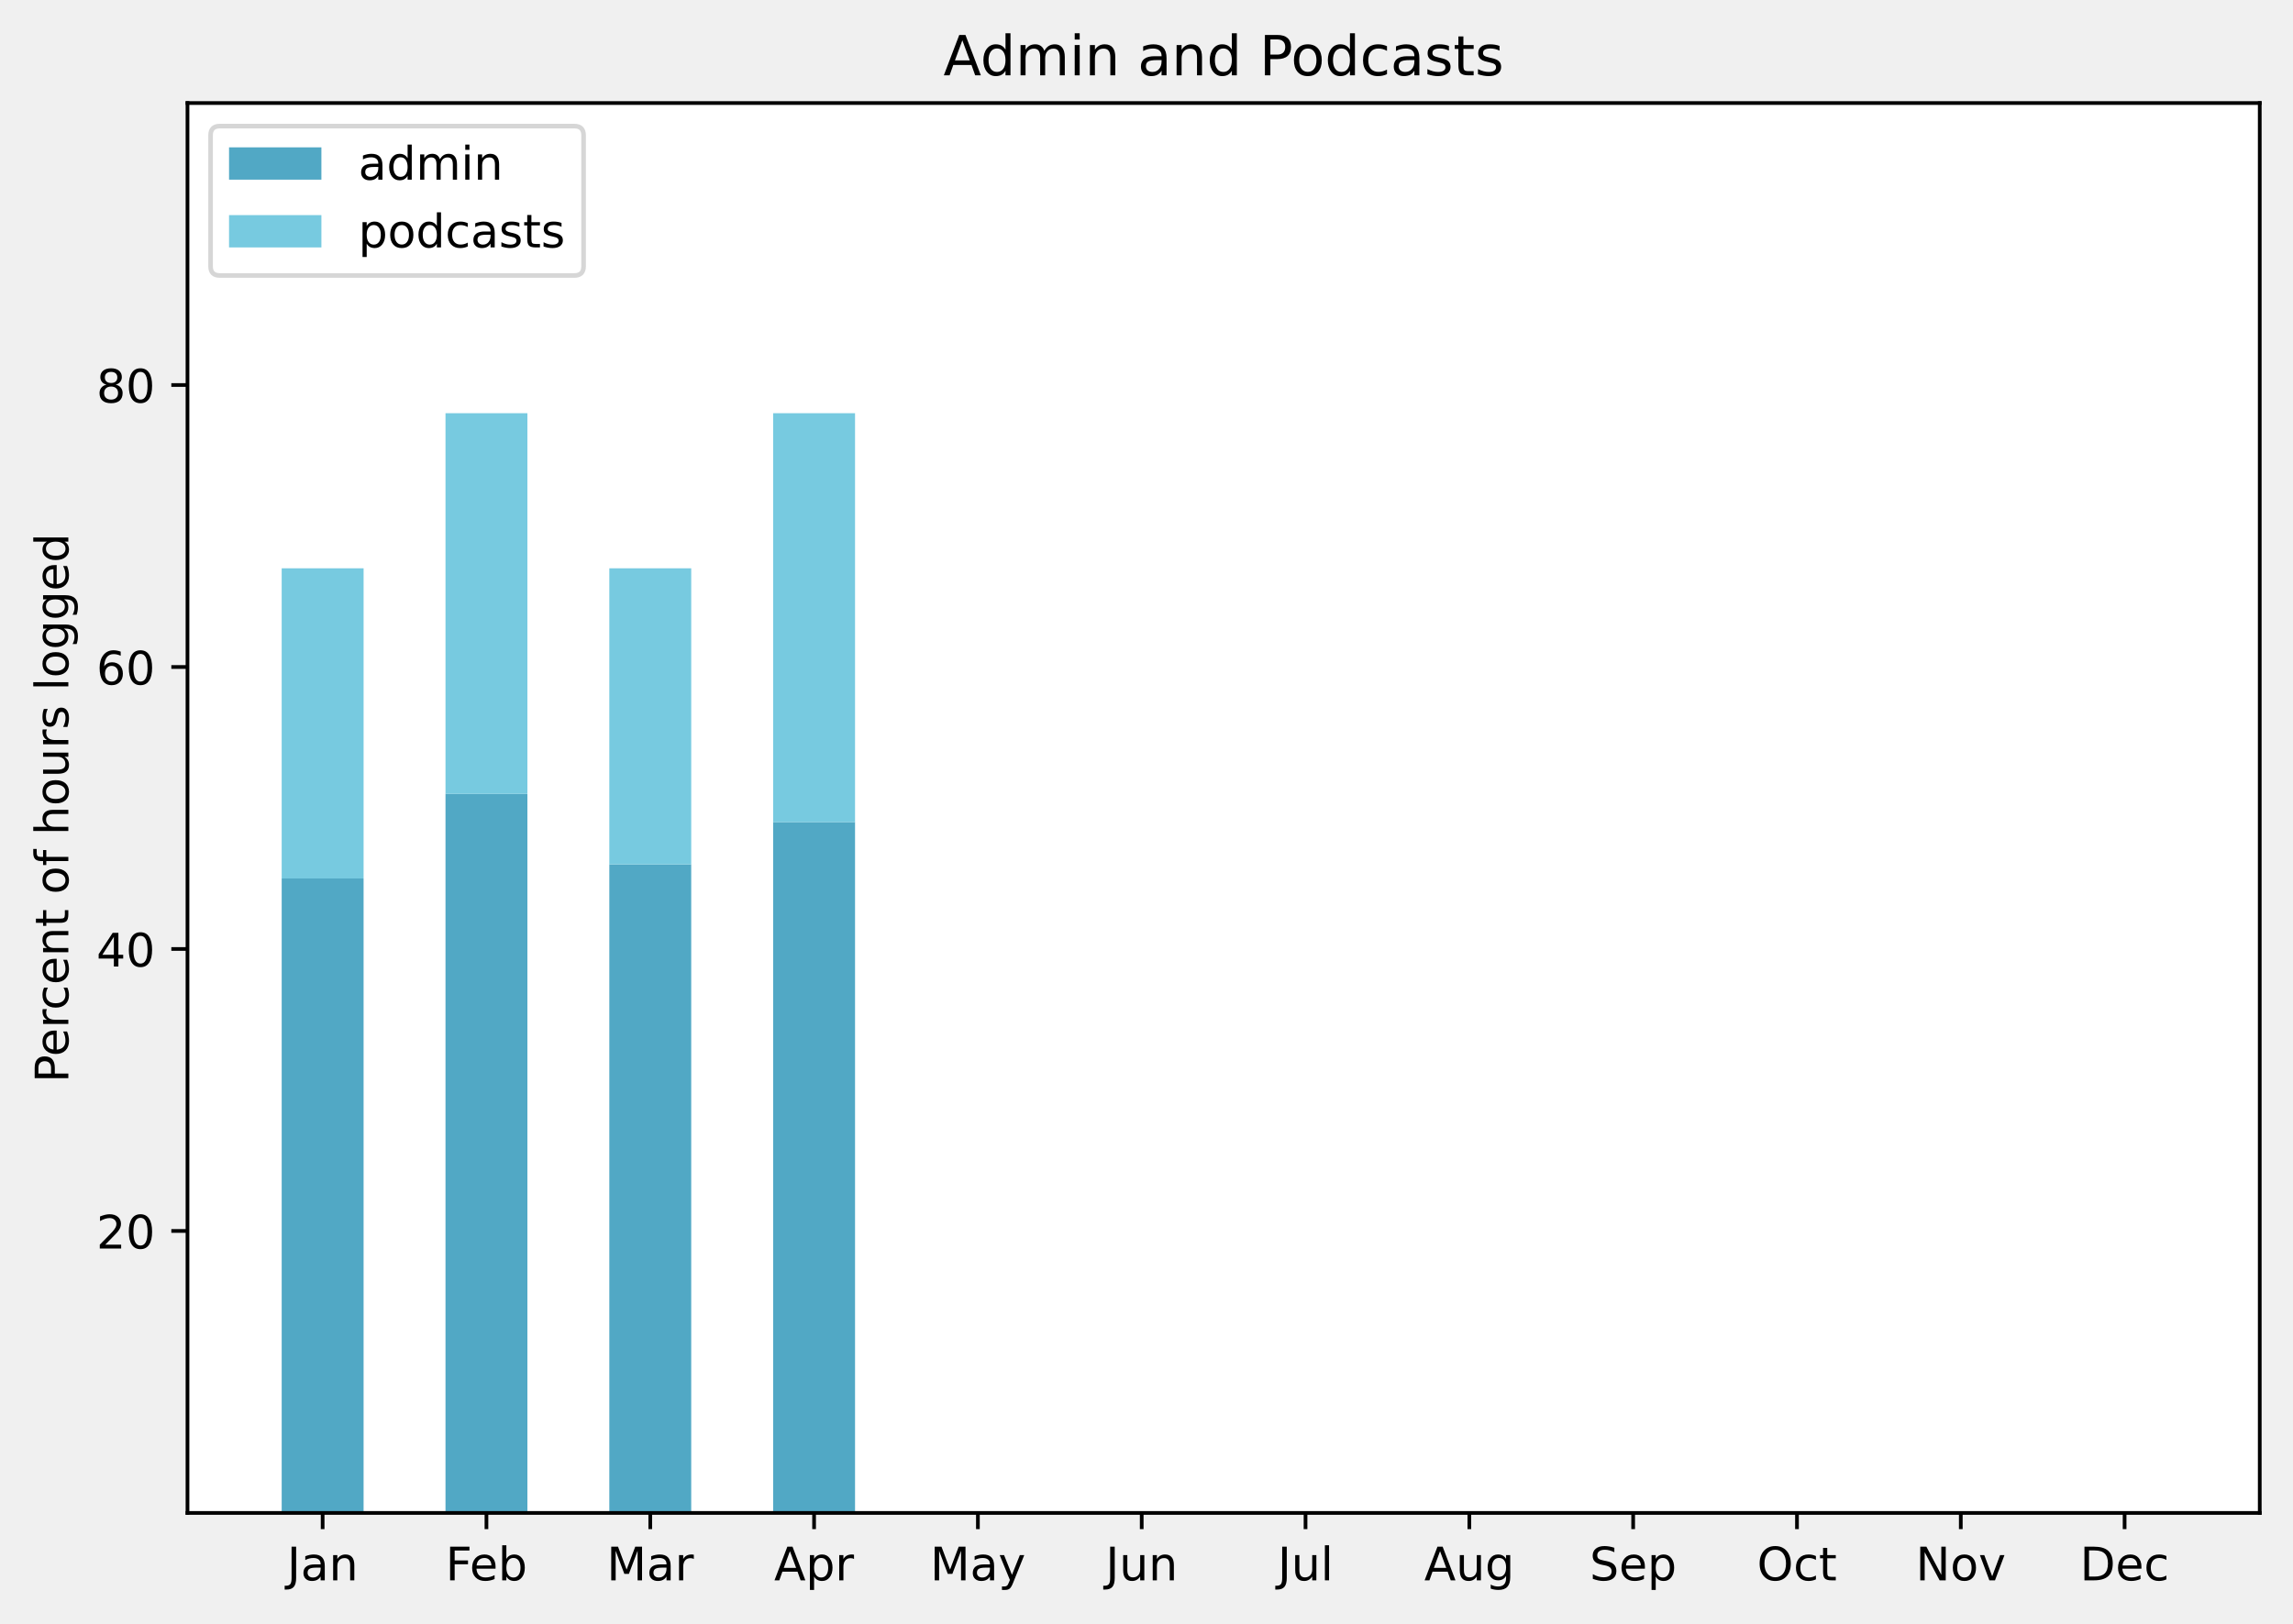
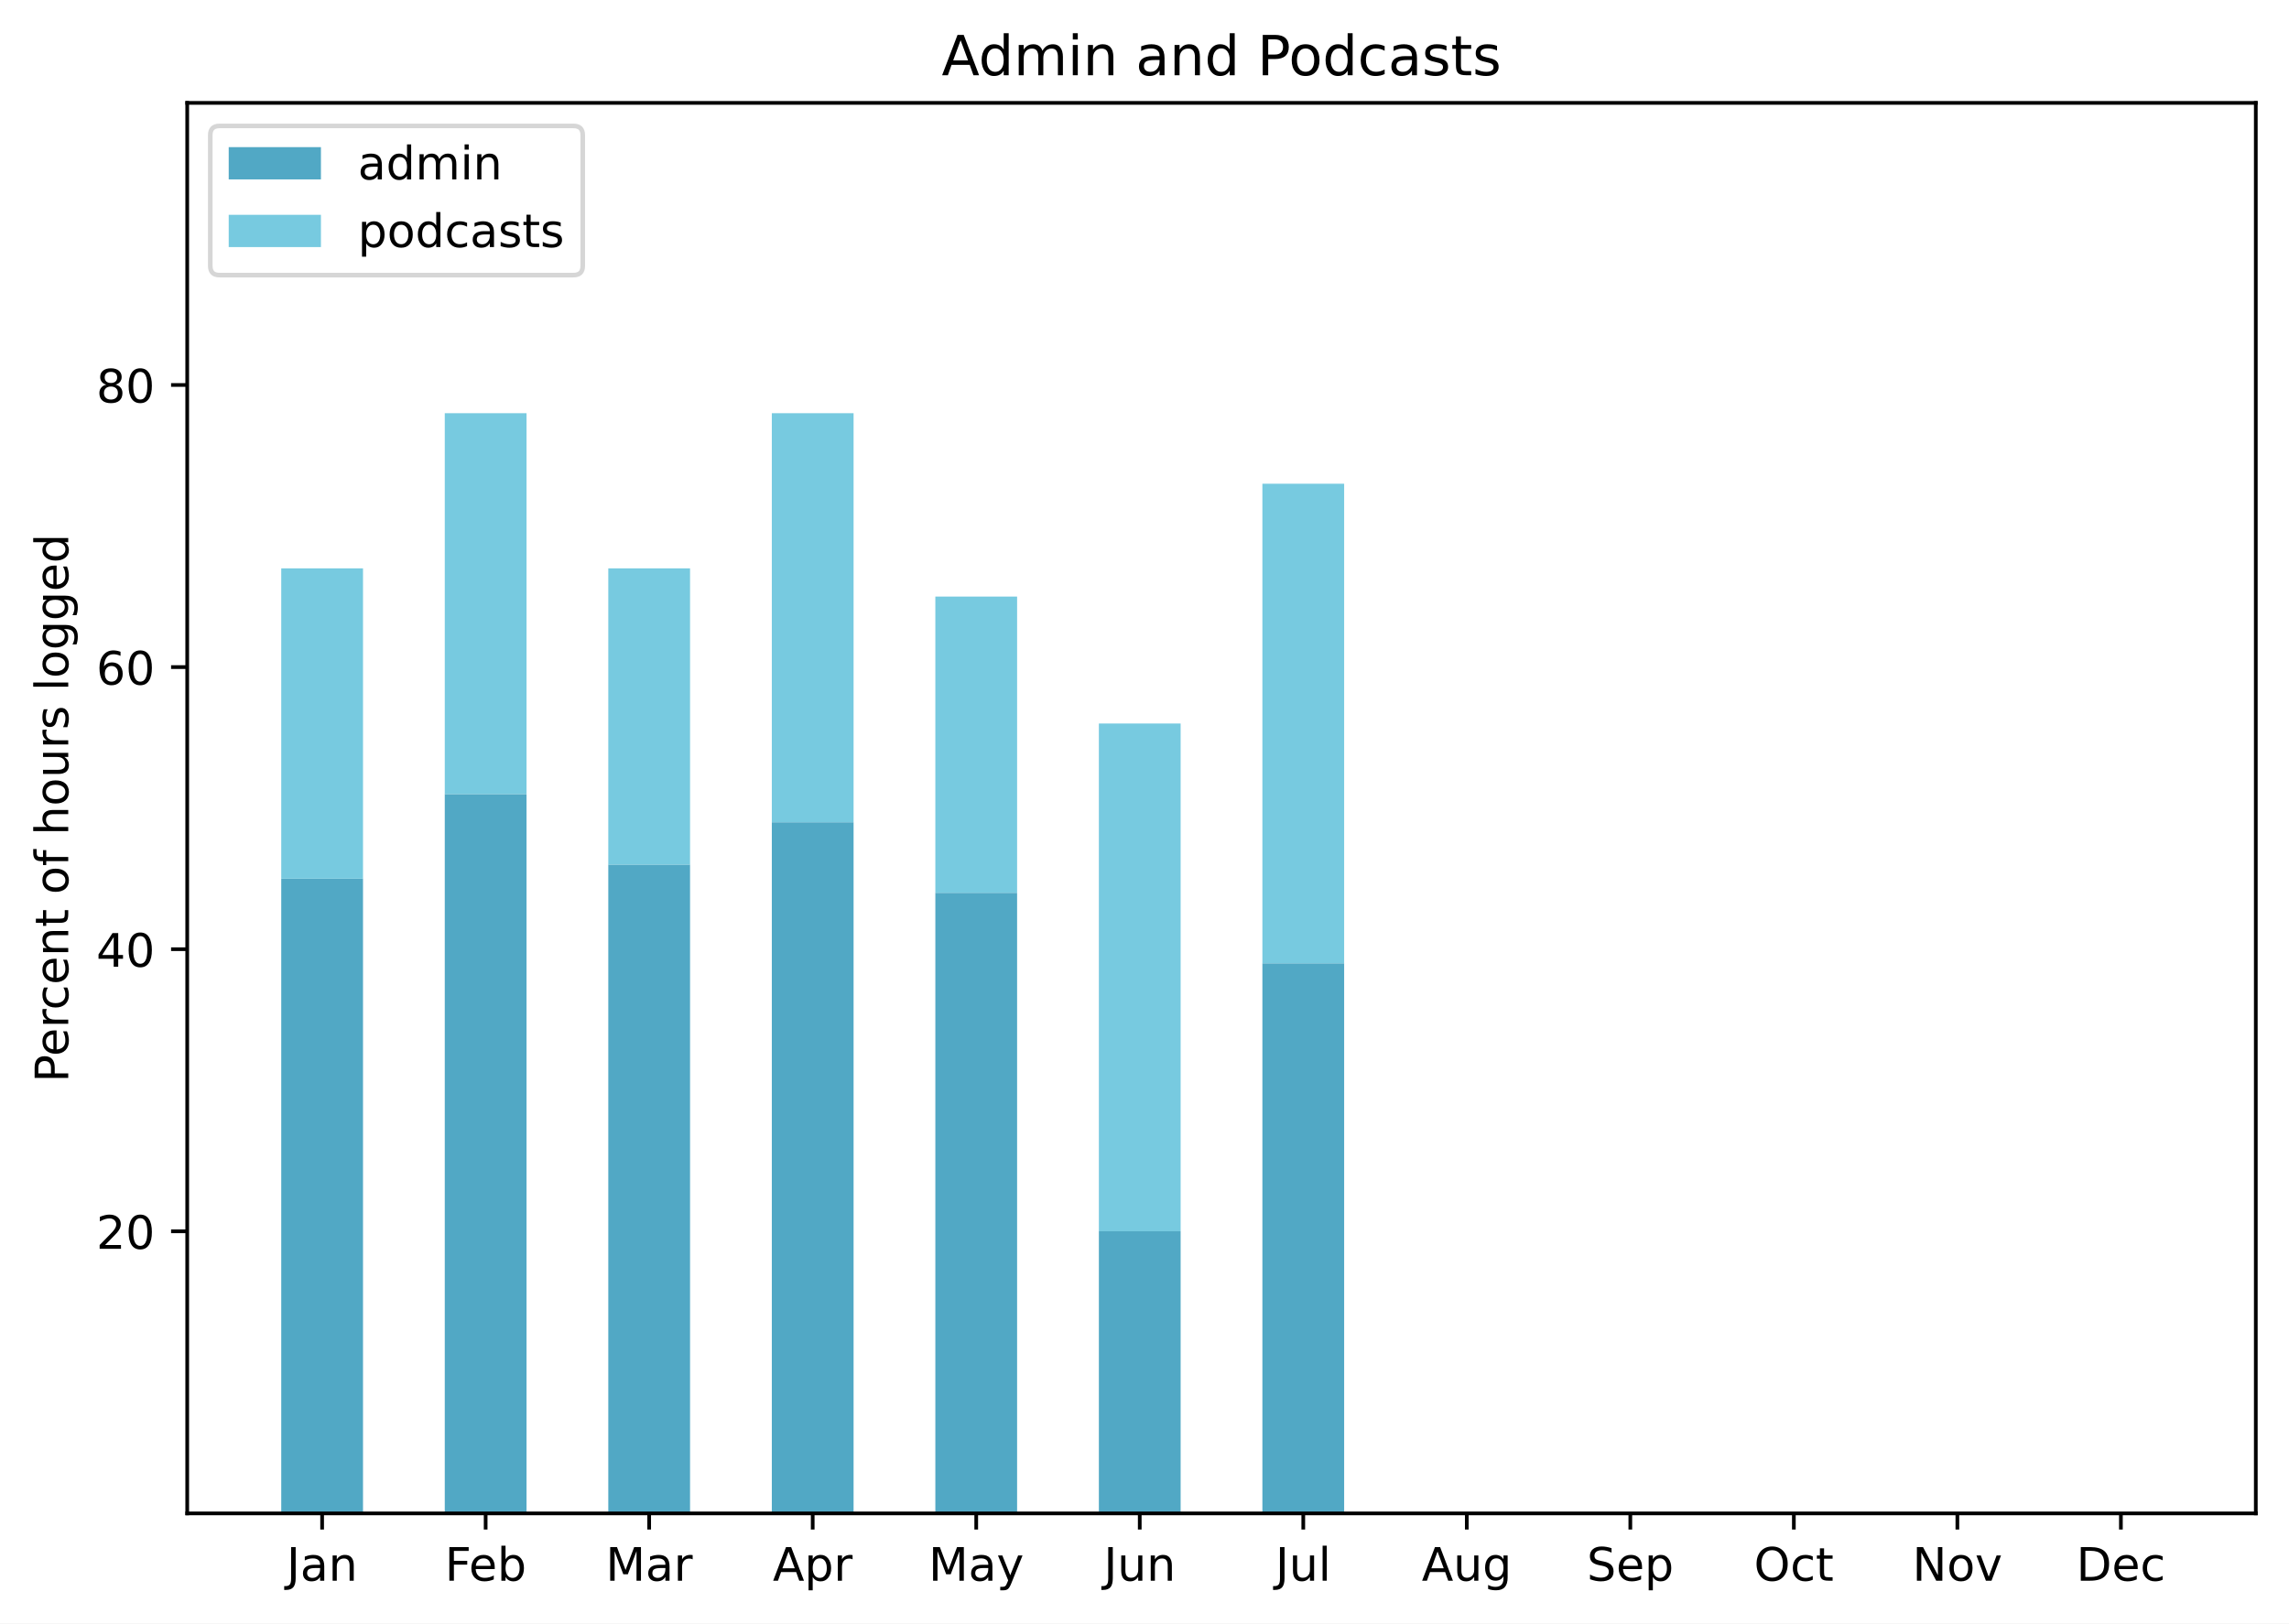
- <svg xmlns="http://www.w3.org/2000/svg" xmlns:xlink="http://www.w3.org/1999/xlink" width="496.578pt" height="351.596pt" viewBox="0 0 496.578 351.596" version="1.1">
+ <svg xmlns="http://www.w3.org/2000/svg" xmlns:xlink="http://www.w3.org/1999/xlink" width="496.433pt" height="352.156pt" viewBox="0 0 496.433 352.156" version="1.1">
  <defs>
    <style type="text/css">*{stroke-linejoin: round; stroke-linecap: butt}</style>
  </defs>
  <g id="figure_1">
    <g id="patch_1">
-       <path d="M 0 351.596  L 496.578 351.596  L 496.578 0  L 0 0  L 0 351.596  z " style="fill: none" />
+       <path d="M 0 352.156  L 496.433 352.156  L 496.433 0  L 0 0  z " style="fill: #ffffff" />
    </g>
    <g id="axes_1">
      <g id="patch_2">
-         <path d="M 40.603 327.718  L 489.378 327.718  L 489.378 22.318  L 40.603 22.318  z " style="fill: #ffffff" />
+         <path d="M 40.603 328.278  L 489.233 328.278  L 489.233 22.318  L 40.603 22.318  z " style="fill: #ffffff" />
      </g>
      <g id="patch_3">
-         <path d="M 61.002 327.718  L 78.74 327.718  L 78.74 190.288  L 61.002 190.288  z " clip-path="url(#pe3ac76648a)" style="fill: #51a8c5" />
+         <path d="M 60.995 328.278  L 78.728 328.278  L 78.728 190.596  L 60.995 190.596  z " clip-path="url(#p69a0b4bf63)" style="fill: #51a8c5" />
      </g>
      <g id="patch_4">
-         <path d="M 96.478 327.718  L 114.216 327.718  L 114.216 171.964  L 96.478 171.964  z " clip-path="url(#pe3ac76648a)" style="fill: #51a8c5" />
+         <path d="M 96.46 328.278  L 114.193 328.278  L 114.193 172.239  L 96.46 172.239  z " clip-path="url(#p69a0b4bf63)" style="fill: #51a8c5" />
      </g>
      <g id="patch_5">
-         <path d="M 131.955 327.718  L 149.693 327.718  L 149.693 187.234  L 131.955 187.234  z " clip-path="url(#pe3ac76648a)" style="fill: #51a8c5" />
+         <path d="M 131.925 328.278  L 149.657 328.278  L 149.657 187.537  L 131.925 187.537  z " clip-path="url(#p69a0b4bf63)" style="fill: #51a8c5" />
      </g>
      <g id="patch_6">
-         <path d="M 167.431 327.718  L 185.169 327.718  L 185.169 178.072  L 167.431 178.072  z " clip-path="url(#pe3ac76648a)" style="fill: #51a8c5" />
+         <path d="M 167.39 328.278  L 185.122 328.278  L 185.122 178.358  L 167.39 178.358  z " clip-path="url(#p69a0b4bf63)" style="fill: #51a8c5" />
      </g>
      <g id="patch_7">
-         <path d="M 202.907 327.718  L 220.645 327.718  L 220.645 327.718  L 202.907 327.718  z " clip-path="url(#pe3ac76648a)" style="fill: #51a8c5" />
+         <path d="M 202.855 328.278  L 220.587 328.278  L 220.587 193.656  L 202.855 193.656  z " clip-path="url(#p69a0b4bf63)" style="fill: #51a8c5" />
      </g>
      <g id="patch_8">
-         <path d="M 238.383 327.718  L 256.122 327.718  L 256.122 327.718  L 238.383 327.718  z " clip-path="url(#pe3ac76648a)" style="fill: #51a8c5" />
+         <path d="M 238.32 328.278  L 256.052 328.278  L 256.052 267.086  L 238.32 267.086  z " clip-path="url(#p69a0b4bf63)" style="fill: #51a8c5" />
      </g>
      <g id="patch_9">
-         <path d="M 273.86 327.718  L 291.598 327.718  L 291.598 327.718  L 273.86 327.718  z " clip-path="url(#pe3ac76648a)" style="fill: #51a8c5" />
+         <path d="M 273.784 328.278  L 291.517 328.278  L 291.517 208.954  L 273.784 208.954  z " clip-path="url(#p69a0b4bf63)" style="fill: #51a8c5" />
      </g>
      <g id="patch_10">
-         <path d="M 309.336 327.718  L 327.074 327.718  L 327.074 327.718  L 309.336 327.718  z " clip-path="url(#pe3ac76648a)" style="fill: #51a8c5" />
+         <path d="M 309.249 328.278  L 326.982 328.278  L 326.982 328.278  L 309.249 328.278  z " clip-path="url(#p69a0b4bf63)" style="fill: #51a8c5" />
      </g>
      <g id="patch_11">
-         <path d="M 344.812 327.718  L 362.55 327.718  L 362.55 327.718  L 344.812 327.718  z " clip-path="url(#pe3ac76648a)" style="fill: #51a8c5" />
+         <path d="M 344.714 328.278  L 362.446 328.278  L 362.446 328.278  L 344.714 328.278  z " clip-path="url(#p69a0b4bf63)" style="fill: #51a8c5" />
      </g>
      <g id="patch_12">
-         <path d="M 380.289 327.718  L 398.027 327.718  L 398.027 327.718  L 380.289 327.718  z " clip-path="url(#pe3ac76648a)" style="fill: #51a8c5" />
+         <path d="M 380.179 328.278  L 397.911 328.278  L 397.911 328.278  L 380.179 328.278  z " clip-path="url(#p69a0b4bf63)" style="fill: #51a8c5" />
      </g>
      <g id="patch_13">
-         <path d="M 415.765 327.718  L 433.503 327.718  L 433.503 327.718  L 415.765 327.718  z " clip-path="url(#pe3ac76648a)" style="fill: #51a8c5" />
+         <path d="M 415.644 328.278  L 433.376 328.278  L 433.376 328.278  L 415.644 328.278  z " clip-path="url(#p69a0b4bf63)" style="fill: #51a8c5" />
      </g>
      <g id="patch_14">
-         <path d="M 451.241 327.718  L 468.979 327.718  L 468.979 327.718  L 451.241 327.718  z " clip-path="url(#pe3ac76648a)" style="fill: #51a8c5" />
+         <path d="M 451.108 328.278  L 468.841 328.278  L 468.841 328.278  L 451.108 328.278  z " clip-path="url(#p69a0b4bf63)" style="fill: #51a8c5" />
      </g>
      <g id="patch_15">
-         <path d="M 61.002 190.288  L 78.74 190.288  L 78.74 123.1  L 61.002 123.1  z " clip-path="url(#pe3ac76648a)" style="fill: #77cae0" />
+         <path d="M 60.995 190.596  L 78.728 190.596  L 78.728 123.285  L 60.995 123.285  z " clip-path="url(#p69a0b4bf63)" style="fill: #77cae0" />
      </g>
      <g id="patch_16">
-         <path d="M 96.478 171.964  L 114.216 171.964  L 114.216 89.506  L 96.478 89.506  z " clip-path="url(#pe3ac76648a)" style="fill: #77cae0" />
+         <path d="M 96.46 172.239  L 114.193 172.239  L 114.193 89.629  L 96.46 89.629  z " clip-path="url(#p69a0b4bf63)" style="fill: #77cae0" />
      </g>
      <g id="patch_17">
-         <path d="M 131.955 187.234  L 149.693 187.234  L 149.693 123.1  L 131.955 123.1  z " clip-path="url(#pe3ac76648a)" style="fill: #77cae0" />
+         <path d="M 131.925 187.537  L 149.657 187.537  L 149.657 123.285  L 131.925 123.285  z " clip-path="url(#p69a0b4bf63)" style="fill: #77cae0" />
      </g>
      <g id="patch_18">
-         <path d="M 167.431 178.072  L 185.169 178.072  L 185.169 89.506  L 167.431 89.506  z " clip-path="url(#pe3ac76648a)" style="fill: #77cae0" />
+         <path d="M 167.39 178.358  L 185.122 178.358  L 185.122 89.629  L 167.39 89.629  z " clip-path="url(#p69a0b4bf63)" style="fill: #77cae0" />
      </g>
      <g id="patch_19">
-         <path d="M 202.907 327.718  L 220.645 327.718  L 220.645 327.718  L 202.907 327.718  z " clip-path="url(#pe3ac76648a)" style="fill: #77cae0" />
+         <path d="M 202.855 193.656  L 220.587 193.656  L 220.587 129.404  L 202.855 129.404  z " clip-path="url(#p69a0b4bf63)" style="fill: #77cae0" />
      </g>
      <g id="patch_20">
-         <path d="M 238.383 327.718  L 256.122 327.718  L 256.122 327.718  L 238.383 327.718  z " clip-path="url(#pe3ac76648a)" style="fill: #77cae0" />
+         <path d="M 238.32 267.086  L 256.052 267.086  L 256.052 156.941  L 238.32 156.941  z " clip-path="url(#p69a0b4bf63)" style="fill: #77cae0" />
      </g>
      <g id="patch_21">
-         <path d="M 273.86 327.718  L 291.598 327.718  L 291.598 327.718  L 273.86 327.718  z " clip-path="url(#pe3ac76648a)" style="fill: #77cae0" />
+         <path d="M 273.784 208.954  L 291.517 208.954  L 291.517 104.927  L 273.784 104.927  z " clip-path="url(#p69a0b4bf63)" style="fill: #77cae0" />
      </g>
      <g id="patch_22">
-         <path d="M 309.336 327.718  L 327.074 327.718  L 327.074 327.718  L 309.336 327.718  z " clip-path="url(#pe3ac76648a)" style="fill: #77cae0" />
+         <path d="M 309.249 328.278  L 326.982 328.278  L 326.982 328.278  L 309.249 328.278  z " clip-path="url(#p69a0b4bf63)" style="fill: #77cae0" />
      </g>
      <g id="patch_23">
-         <path d="M 344.812 327.718  L 362.55 327.718  L 362.55 327.718  L 344.812 327.718  z " clip-path="url(#pe3ac76648a)" style="fill: #77cae0" />
+         <path d="M 344.714 328.278  L 362.446 328.278  L 362.446 328.278  L 344.714 328.278  z " clip-path="url(#p69a0b4bf63)" style="fill: #77cae0" />
      </g>
      <g id="patch_24">
-         <path d="M 380.289 327.718  L 398.027 327.718  L 398.027 327.718  L 380.289 327.718  z " clip-path="url(#pe3ac76648a)" style="fill: #77cae0" />
+         <path d="M 380.179 328.278  L 397.911 328.278  L 397.911 328.278  L 380.179 328.278  z " clip-path="url(#p69a0b4bf63)" style="fill: #77cae0" />
      </g>
      <g id="patch_25">
-         <path d="M 415.765 327.718  L 433.503 327.718  L 433.503 327.718  L 415.765 327.718  z " clip-path="url(#pe3ac76648a)" style="fill: #77cae0" />
+         <path d="M 415.644 328.278  L 433.376 328.278  L 433.376 328.278  L 415.644 328.278  z " clip-path="url(#p69a0b4bf63)" style="fill: #77cae0" />
      </g>
      <g id="patch_26">
-         <path d="M 451.241 327.718  L 468.979 327.718  L 468.979 327.718  L 451.241 327.718  z " clip-path="url(#pe3ac76648a)" style="fill: #77cae0" />
+         <path d="M 451.108 328.278  L 468.841 328.278  L 468.841 328.278  L 451.108 328.278  z " clip-path="url(#p69a0b4bf63)" style="fill: #77cae0" />
      </g>
      <g id="matplotlib.axis_1">
        <g id="xtick_1">
          <g id="line2d_1">
            <defs>
-               <path id="m16ba3c7424" d="M 0 0  L 0 3.5  " style="stroke: #000000; stroke-width: 0.8" />
+               <path id="mebc65ab44b" d="M 0 0  L 0 3.5  " style="stroke: #000000; stroke-width: 0.8" />
            </defs>
            <g>
-               <use xlink:href="#m16ba3c7424" x="69.871" y="327.718" style="stroke: #000000; stroke-width: 0.8" />
+               <use xlink:href="#mebc65ab44b" x="69.862" y="328.278" style="stroke: #000000; stroke-width: 0.8" />
            </g>
          </g>
          <g id="text_1">
-             <g transform="translate(62.16325 342.3166)scale(0.1 -0.1)">
+             <g transform="translate(62.15379 342.8766)scale(0.1 -0.1)">
              <defs>
                <path id="DejaVuSans-4a" d="M 628 4666  L 1259 4666  L 1259 325  Q 1259 -519 939 -900  Q 619 -1281 -91 -1281  L -331 -1281  L -331 -750  L -134 -750  Q 284 -750 456 -515  Q 628 -281 628 325  L 628 4666  z " transform="scale(0.015625)" />
                <path id="DejaVuSans-61" d="M 2194 1759  Q 1497 1759 1228 1600  Q 959 1441 959 1056  Q 959 750 1161 570  Q 1363 391 1709 391  Q 2188 391 2477 730  Q 2766 1069 2766 1631  L 2766 1759  L 2194 1759  z M 3341 1997  L 3341 0  L 2766 0  L 2766 531  Q 2569 213 2275 61  Q 1981 -91 1556 -91  Q 1019 -91 701 211  Q 384 513 384 1019  Q 384 1609 779 1909  Q 1175 2209 1959 2209  L 2766 2209  L 2766 2266  Q 2766 2663 2505 2880  Q 2244 3097 1772 3097  Q 1472 3097 1187 3025  Q 903 2953 641 2809  L 641 3341  Q 956 3463 1253 3523  Q 1550 3584 1831 3584  Q 2591 3584 2966 3190  Q 3341 2797 3341 1997  z " transform="scale(0.015625)" />
                <path id="DejaVuSans-6e" d="M 3513 2113  L 3513 0  L 2938 0  L 2938 2094  Q 2938 2591 2744 2837  Q 2550 3084 2163 3084  Q 1697 3084 1428 2787  Q 1159 2491 1159 1978  L 1159 0  L 581 0  L 581 3500  L 1159 3500  L 1159 2956  Q 1366 3272 1645 3428  Q 1925 3584 2291 3584  Q 2894 3584 3203 3211  Q 3513 2838 3513 2113  z " transform="scale(0.015625)" />
              </defs>
              <use xlink:href="#DejaVuSans-4a" />
              <use xlink:href="#DejaVuSans-61" x="29.492" />
              <use xlink:href="#DejaVuSans-6e" x="90.771" />
            </g>
          </g>
        </g>
        <g id="xtick_2">
          <g id="line2d_2">
            <g>
-               <use xlink:href="#m16ba3c7424" x="105.347" y="327.718" style="stroke: #000000; stroke-width: 0.8" />
+               <use xlink:href="#mebc65ab44b" x="105.326" y="328.278" style="stroke: #000000; stroke-width: 0.8" />
            </g>
          </g>
          <g id="text_2">
-             <g transform="translate(96.49578 342.3166)scale(0.1 -0.1)">
+             <g transform="translate(96.47486 342.8766)scale(0.1 -0.1)">
              <defs>
                <path id="DejaVuSans-46" d="M 628 4666  L 3309 4666  L 3309 4134  L 1259 4134  L 1259 2759  L 3109 2759  L 3109 2228  L 1259 2228  L 1259 0  L 628 0  L 628 4666  z " transform="scale(0.015625)" />
                <path id="DejaVuSans-65" d="M 3597 1894  L 3597 1613  L 953 1613  Q 991 1019 1311 708  Q 1631 397 2203 397  Q 2534 397 2845 478  Q 3156 559 3463 722  L 3463 178  Q 3153 47 2828 -22  Q 2503 -91 2169 -91  Q 1331 -91 842 396  Q 353 884 353 1716  Q 353 2575 817 3079  Q 1281 3584 2069 3584  Q 2775 3584 3186 3129  Q 3597 2675 3597 1894  z M 3022 2063  Q 3016 2534 2758 2815  Q 2500 3097 2075 3097  Q 1594 3097 1305 2825  Q 1016 2553 972 2059  L 3022 2063  z " transform="scale(0.015625)" />
                <path id="DejaVuSans-62" d="M 3116 1747  Q 3116 2381 2855 2742  Q 2594 3103 2138 3103  Q 1681 3103 1420 2742  Q 1159 2381 1159 1747  Q 1159 1113 1420 752  Q 1681 391 2138 391  Q 2594 391 2855 752  Q 3116 1113 3116 1747  z M 1159 2969  Q 1341 3281 1617 3432  Q 1894 3584 2278 3584  Q 2916 3584 3314 3078  Q 3713 2572 3713 1747  Q 3713 922 3314 415  Q 2916 -91 2278 -91  Q 1894 -91 1617 61  Q 1341 213 1159 525  L 1159 0  L 581 0  L 581 4863  L 1159 4863  L 1159 2969  z " transform="scale(0.015625)" />
              </defs>
              <use xlink:href="#DejaVuSans-46" />
              <use xlink:href="#DejaVuSans-65" x="52.02" />
              <use xlink:href="#DejaVuSans-62" x="113.543" />
            </g>
          </g>
        </g>
        <g id="xtick_3">
          <g id="line2d_3">
            <g>
-               <use xlink:href="#m16ba3c7424" x="140.824" y="327.718" style="stroke: #000000; stroke-width: 0.8" />
+               <use xlink:href="#mebc65ab44b" x="140.791" y="328.278" style="stroke: #000000; stroke-width: 0.8" />
            </g>
          </g>
          <g id="text_3">
-             <g transform="translate(131.39 342.3166)scale(0.1 -0.1)">
+             <g transform="translate(131.3577 342.8766)scale(0.1 -0.1)">
              <defs>
                <path id="DejaVuSans-4d" d="M 628 4666  L 1569 4666  L 2759 1491  L 3956 4666  L 4897 4666  L 4897 0  L 4281 0  L 4281 4097  L 3078 897  L 2444 897  L 1241 4097  L 1241 0  L 628 0  L 628 4666  z " transform="scale(0.015625)" />
                <path id="DejaVuSans-72" d="M 2631 2963  Q 2534 3019 2420 3045  Q 2306 3072 2169 3072  Q 1681 3072 1420 2755  Q 1159 2438 1159 1844  L 1159 0  L 581 0  L 581 3500  L 1159 3500  L 1159 2956  Q 1341 3275 1631 3429  Q 1922 3584 2338 3584  Q 2397 3584 2469 3576  Q 2541 3569 2628 3553  L 2631 2963  z " transform="scale(0.015625)" />
              </defs>
              <use xlink:href="#DejaVuSans-4d" />
              <use xlink:href="#DejaVuSans-61" x="86.279" />
              <use xlink:href="#DejaVuSans-72" x="147.559" />
            </g>
          </g>
        </g>
        <g id="xtick_4">
          <g id="line2d_4">
            <g>
-               <use xlink:href="#m16ba3c7424" x="176.3" y="327.718" style="stroke: #000000; stroke-width: 0.8" />
+               <use xlink:href="#mebc65ab44b" x="176.256" y="328.278" style="stroke: #000000; stroke-width: 0.8" />
            </g>
          </g>
          <g id="text_4">
-             <g transform="translate(167.6499 342.3166)scale(0.1 -0.1)">
+             <g transform="translate(167.6061 342.8766)scale(0.1 -0.1)">
              <defs>
                <path id="DejaVuSans-41" d="M 2188 4044  L 1331 1722  L 3047 1722  L 2188 4044  z M 1831 4666  L 2547 4666  L 4325 0  L 3669 0  L 3244 1197  L 1141 1197  L 716 0  L 50 0  L 1831 4666  z " transform="scale(0.015625)" />
                <path id="DejaVuSans-70" d="M 1159 525  L 1159 -1331  L 581 -1331  L 581 3500  L 1159 3500  L 1159 2969  Q 1341 3281 1617 3432  Q 1894 3584 2278 3584  Q 2916 3584 3314 3078  Q 3713 2572 3713 1747  Q 3713 922 3314 415  Q 2916 -91 2278 -91  Q 1894 -91 1617 61  Q 1341 213 1159 525  z M 3116 1747  Q 3116 2381 2855 2742  Q 2594 3103 2138 3103  Q 1681 3103 1420 2742  Q 1159 2381 1159 1747  Q 1159 1113 1420 752  Q 1681 391 2138 391  Q 2594 391 2855 752  Q 3116 1113 3116 1747  z " transform="scale(0.015625)" />
              </defs>
              <use xlink:href="#DejaVuSans-41" />
              <use xlink:href="#DejaVuSans-70" x="68.408" />
              <use xlink:href="#DejaVuSans-72" x="131.885" />
            </g>
          </g>
        </g>
        <g id="xtick_5">
          <g id="line2d_5">
            <g>
-               <use xlink:href="#m16ba3c7424" x="211.776" y="327.718" style="stroke: #000000; stroke-width: 0.8" />
+               <use xlink:href="#mebc65ab44b" x="211.721" y="328.278" style="stroke: #000000; stroke-width: 0.8" />
            </g>
          </g>
          <g id="text_5">
-             <g transform="translate(201.4387 342.3166)scale(0.1 -0.1)">
+             <g transform="translate(201.3834 342.8766)scale(0.1 -0.1)">
              <defs>
                <path id="DejaVuSans-79" d="M 2059 -325  Q 1816 -950 1584 -1140  Q 1353 -1331 966 -1331  L 506 -1331  L 506 -850  L 844 -850  Q 1081 -850 1212 -737  Q 1344 -625 1503 -206  L 1606 56  L 191 3500  L 800 3500  L 1894 763  L 2988 3500  L 3597 3500  L 2059 -325  z " transform="scale(0.015625)" />
              </defs>
              <use xlink:href="#DejaVuSans-4d" />
              <use xlink:href="#DejaVuSans-61" x="86.279" />
              <use xlink:href="#DejaVuSans-79" x="147.559" />
            </g>
          </g>
        </g>
        <g id="xtick_6">
          <g id="line2d_6">
            <g>
-               <use xlink:href="#m16ba3c7424" x="247.252" y="327.718" style="stroke: #000000; stroke-width: 0.8" />
+               <use xlink:href="#mebc65ab44b" x="247.186" y="328.278" style="stroke: #000000; stroke-width: 0.8" />
            </g>
          </g>
          <g id="text_6">
-             <g transform="translate(239.44 342.3166)scale(0.1 -0.1)">
+             <g transform="translate(239.3732 342.8766)scale(0.1 -0.1)">
              <defs>
                <path id="DejaVuSans-75" d="M 544 1381  L 544 3500  L 1119 3500  L 1119 1403  Q 1119 906 1312 657  Q 1506 409 1894 409  Q 2359 409 2629 706  Q 2900 1003 2900 1516  L 2900 3500  L 3475 3500  L 3475 0  L 2900 0  L 2900 538  Q 2691 219 2414 64  Q 2138 -91 1772 -91  Q 1169 -91 856 284  Q 544 659 544 1381  z M 1991 3584  L 1991 3584  z " transform="scale(0.015625)" />
              </defs>
              <use xlink:href="#DejaVuSans-4a" />
              <use xlink:href="#DejaVuSans-75" x="29.492" />
              <use xlink:href="#DejaVuSans-6e" x="92.871" />
            </g>
          </g>
        </g>
        <g id="xtick_7">
          <g id="line2d_7">
            <g>
-               <use xlink:href="#m16ba3c7424" x="282.729" y="327.718" style="stroke: #000000; stroke-width: 0.8" />
+               <use xlink:href="#mebc65ab44b" x="282.651" y="328.278" style="stroke: #000000; stroke-width: 0.8" />
            </g>
          </g>
          <g id="text_7">
-             <g transform="translate(276.696 342.3166)scale(0.1 -0.1)">
+             <g transform="translate(276.6177 342.8766)scale(0.1 -0.1)">
              <defs>
                <path id="DejaVuSans-6c" d="M 603 4863  L 1178 4863  L 1178 0  L 603 0  L 603 4863  z " transform="scale(0.015625)" />
              </defs>
              <use xlink:href="#DejaVuSans-4a" />
              <use xlink:href="#DejaVuSans-75" x="29.492" />
              <use xlink:href="#DejaVuSans-6c" x="92.871" />
            </g>
          </g>
        </g>
        <g id="xtick_8">
          <g id="line2d_8">
            <g>
-               <use xlink:href="#m16ba3c7424" x="318.205" y="327.718" style="stroke: #000000; stroke-width: 0.8" />
+               <use xlink:href="#mebc65ab44b" x="318.115" y="328.278" style="stroke: #000000; stroke-width: 0.8" />
            </g>
          </g>
          <g id="text_8">
-             <g transform="translate(308.4418 342.3166)scale(0.1 -0.1)">
+             <g transform="translate(308.3521 342.8766)scale(0.1 -0.1)">
              <defs>
                <path id="DejaVuSans-67" d="M 2906 1791  Q 2906 2416 2648 2759  Q 2391 3103 1925 3103  Q 1463 3103 1205 2759  Q 947 2416 947 1791  Q 947 1169 1205 825  Q 1463 481 1925 481  Q 2391 481 2648 825  Q 2906 1169 2906 1791  z M 3481 434  Q 3481 -459 3084 -895  Q 2688 -1331 1869 -1331  Q 1566 -1331 1297 -1286  Q 1028 -1241 775 -1147  L 775 -588  Q 1028 -725 1275 -790  Q 1522 -856 1778 -856  Q 2344 -856 2625 -561  Q 2906 -266 2906 331  L 2906 616  Q 2728 306 2450 153  Q 2172 0 1784 0  Q 1141 0 747 490  Q 353 981 353 1791  Q 353 2603 747 3093  Q 1141 3584 1784 3584  Q 2172 3584 2450 3431  Q 2728 3278 2906 2969  L 2906 3500  L 3481 3500  L 3481 434  z " transform="scale(0.015625)" />
              </defs>
              <use xlink:href="#DejaVuSans-41" />
              <use xlink:href="#DejaVuSans-75" x="68.408" />
              <use xlink:href="#DejaVuSans-67" x="131.787" />
            </g>
          </g>
        </g>
        <g id="xtick_9">
          <g id="line2d_9">
            <g>
-               <use xlink:href="#m16ba3c7424" x="353.681" y="327.718" style="stroke: #000000; stroke-width: 0.8" />
+               <use xlink:href="#mebc65ab44b" x="353.58" y="328.278" style="stroke: #000000; stroke-width: 0.8" />
            </g>
          </g>
          <g id="text_9">
-             <g transform="translate(344.2563 342.3166)scale(0.1 -0.1)">
+             <g transform="translate(344.1552 342.8766)scale(0.1 -0.1)">
              <defs>
                <path id="DejaVuSans-53" d="M 3425 4513  L 3425 3897  Q 3066 4069 2747 4153  Q 2428 4238 2131 4238  Q 1616 4238 1336 4038  Q 1056 3838 1056 3469  Q 1056 3159 1242 3001  Q 1428 2844 1947 2747  L 2328 2669  Q 3034 2534 3370 2195  Q 3706 1856 3706 1288  Q 3706 609 3251 259  Q 2797 -91 1919 -91  Q 1588 -91 1214 -16  Q 841 59 441 206  L 441 856  Q 825 641 1194 531  Q 1563 422 1919 422  Q 2459 422 2753 634  Q 3047 847 3047 1241  Q 3047 1584 2836 1778  Q 2625 1972 2144 2069  L 1759 2144  Q 1053 2284 737 2584  Q 422 2884 422 3419  Q 422 4038 858 4394  Q 1294 4750 2059 4750  Q 2388 4750 2728 4690  Q 3069 4631 3425 4513  z " transform="scale(0.015625)" />
              </defs>
              <use xlink:href="#DejaVuSans-53" />
              <use xlink:href="#DejaVuSans-65" x="63.477" />
              <use xlink:href="#DejaVuSans-70" x="125" />
            </g>
          </g>
        </g>
        <g id="xtick_10">
          <g id="line2d_10">
            <g>
-               <use xlink:href="#m16ba3c7424" x="389.158" y="327.718" style="stroke: #000000; stroke-width: 0.8" />
+               <use xlink:href="#mebc65ab44b" x="389.045" y="328.278" style="stroke: #000000; stroke-width: 0.8" />
            </g>
          </g>
          <g id="text_10">
-             <g transform="translate(380.5123 342.3166)scale(0.1 -0.1)">
+             <g transform="translate(380.3997 342.8766)scale(0.1 -0.1)">
              <defs>
                <path id="DejaVuSans-4f" d="M 2522 4238  Q 1834 4238 1429 3725  Q 1025 3213 1025 2328  Q 1025 1447 1429 934  Q 1834 422 2522 422  Q 3209 422 3611 934  Q 4013 1447 4013 2328  Q 4013 3213 3611 3725  Q 3209 4238 2522 4238  z M 2522 4750  Q 3503 4750 4090 4092  Q 4678 3434 4678 2328  Q 4678 1225 4090 567  Q 3503 -91 2522 -91  Q 1538 -91 948 565  Q 359 1222 359 2328  Q 359 3434 948 4092  Q 1538 4750 2522 4750  z " transform="scale(0.015625)" />
                <path id="DejaVuSans-63" d="M 3122 3366  L 3122 2828  Q 2878 2963 2633 3030  Q 2388 3097 2138 3097  Q 1578 3097 1268 2742  Q 959 2388 959 1747  Q 959 1106 1268 751  Q 1578 397 2138 397  Q 2388 397 2633 464  Q 2878 531 3122 666  L 3122 134  Q 2881 22 2623 -34  Q 2366 -91 2075 -91  Q 1284 -91 818 406  Q 353 903 353 1747  Q 353 2603 823 3093  Q 1294 3584 2113 3584  Q 2378 3584 2631 3529  Q 2884 3475 3122 3366  z " transform="scale(0.015625)" />
                <path id="DejaVuSans-74" d="M 1172 4494  L 1172 3500  L 2356 3500  L 2356 3053  L 1172 3053  L 1172 1153  Q 1172 725 1289 603  Q 1406 481 1766 481  L 2356 481  L 2356 0  L 1766 0  Q 1100 0 847 248  Q 594 497 594 1153  L 594 3053  L 172 3053  L 172 3500  L 594 3500  L 594 4494  L 1172 4494  z " transform="scale(0.015625)" />
              </defs>
              <use xlink:href="#DejaVuSans-4f" />
              <use xlink:href="#DejaVuSans-63" x="78.711" />
              <use xlink:href="#DejaVuSans-74" x="133.691" />
            </g>
          </g>
        </g>
        <g id="xtick_11">
          <g id="line2d_11">
            <g>
-               <use xlink:href="#m16ba3c7424" x="424.634" y="327.718" style="stroke: #000000; stroke-width: 0.8" />
+               <use xlink:href="#mebc65ab44b" x="424.51" y="328.278" style="stroke: #000000; stroke-width: 0.8" />
            </g>
          </g>
          <g id="text_11">
-             <g transform="translate(414.8745 342.3166)scale(0.1 -0.1)">
+             <g transform="translate(414.7505 342.8766)scale(0.1 -0.1)">
              <defs>
                <path id="DejaVuSans-4e" d="M 628 4666  L 1478 4666  L 3547 763  L 3547 4666  L 4159 4666  L 4159 0  L 3309 0  L 1241 3903  L 1241 0  L 628 0  L 628 4666  z " transform="scale(0.015625)" />
                <path id="DejaVuSans-6f" d="M 1959 3097  Q 1497 3097 1228 2736  Q 959 2375 959 1747  Q 959 1119 1226 758  Q 1494 397 1959 397  Q 2419 397 2687 759  Q 2956 1122 2956 1747  Q 2956 2369 2687 2733  Q 2419 3097 1959 3097  z M 1959 3584  Q 2709 3584 3137 3096  Q 3566 2609 3566 1747  Q 3566 888 3137 398  Q 2709 -91 1959 -91  Q 1206 -91 779 398  Q 353 888 353 1747  Q 353 2609 779 3096  Q 1206 3584 1959 3584  z " transform="scale(0.015625)" />
                <path id="DejaVuSans-76" d="M 191 3500  L 800 3500  L 1894 563  L 2988 3500  L 3597 3500  L 2284 0  L 1503 0  L 191 3500  z " transform="scale(0.015625)" />
              </defs>
              <use xlink:href="#DejaVuSans-4e" />
              <use xlink:href="#DejaVuSans-6f" x="74.805" />
              <use xlink:href="#DejaVuSans-76" x="135.986" />
            </g>
          </g>
        </g>
        <g id="xtick_12">
          <g id="line2d_12">
            <g>
-               <use xlink:href="#m16ba3c7424" x="460.11" y="327.718" style="stroke: #000000; stroke-width: 0.8" />
+               <use xlink:href="#mebc65ab44b" x="459.975" y="328.278" style="stroke: #000000; stroke-width: 0.8" />
            </g>
          </g>
          <g id="text_12">
-             <g transform="translate(450.4344 342.3166)scale(0.1 -0.1)">
+             <g transform="translate(450.2989 342.8766)scale(0.1 -0.1)">
              <defs>
                <path id="DejaVuSans-44" d="M 1259 4147  L 1259 519  L 2022 519  Q 2988 519 3436 956  Q 3884 1394 3884 2338  Q 3884 3275 3436 3711  Q 2988 4147 2022 4147  L 1259 4147  z M 628 4666  L 1925 4666  Q 3281 4666 3915 4102  Q 4550 3538 4550 2338  Q 4550 1131 3912 565  Q 3275 0 1925 0  L 628 0  L 628 4666  z " transform="scale(0.015625)" />
              </defs>
              <use xlink:href="#DejaVuSans-44" />
              <use xlink:href="#DejaVuSans-65" x="77.002" />
              <use xlink:href="#DejaVuSans-63" x="138.525" />
            </g>
          </g>
        </g>
      </g>
      <g id="matplotlib.axis_2">
        <g id="ytick_1">
          <g id="line2d_13">
            <defs>
-               <path id="mc9f1442873" d="M 0 0  L -3.5 0  " style="stroke: #000000; stroke-width: 0.8" />
+               <path id="mba2a551ca9" d="M 0 0  L -3.5 0  " style="stroke: #000000; stroke-width: 0.8" />
            </defs>
            <g>
-               <use xlink:href="#mc9f1442873" x="40.603" y="266.638" style="stroke: #000000; stroke-width: 0.8" />
+               <use xlink:href="#mba2a551ca9" x="40.603" y="267.086" style="stroke: #000000; stroke-width: 0.8" />
            </g>
          </g>
          <g id="text_13">
-             <g transform="translate(20.87813 270.4373)scale(0.1 -0.1)">
+             <g transform="translate(20.87813 270.8853)scale(0.1 -0.1)">
              <defs>
                <path id="DejaVuSans-32" d="M 1228 531  L 3431 531  L 3431 0  L 469 0  L 469 531  Q 828 903 1448 1529  Q 2069 2156 2228 2338  Q 2531 2678 2651 2914  Q 2772 3150 2772 3378  Q 2772 3750 2511 3984  Q 2250 4219 1831 4219  Q 1534 4219 1204 4116  Q 875 4013 500 3803  L 500 4441  Q 881 4594 1212 4672  Q 1544 4750 1819 4750  Q 2544 4750 2975 4387  Q 3406 4025 3406 3419  Q 3406 3131 3298 2873  Q 3191 2616 2906 2266  Q 2828 2175 2409 1742  Q 1991 1309 1228 531  z " transform="scale(0.015625)" />
                <path id="DejaVuSans-30" d="M 2034 4250  Q 1547 4250 1301 3770  Q 1056 3291 1056 2328  Q 1056 1369 1301 889  Q 1547 409 2034 409  Q 2525 409 2770 889  Q 3016 1369 3016 2328  Q 3016 3291 2770 3770  Q 2525 4250 2034 4250  z M 2034 4750  Q 2819 4750 3233 4129  Q 3647 3509 3647 2328  Q 3647 1150 3233 529  Q 2819 -91 2034 -91  Q 1250 -91 836 529  Q 422 1150 422 2328  Q 422 3509 836 4129  Q 1250 4750 2034 4750  z " transform="scale(0.015625)" />
              </defs>
              <use xlink:href="#DejaVuSans-32" />
              <use xlink:href="#DejaVuSans-30" x="63.623" />
            </g>
          </g>
        </g>
        <g id="ytick_2">
          <g id="line2d_14">
            <g>
-               <use xlink:href="#mc9f1442873" x="40.603" y="205.558" style="stroke: #000000; stroke-width: 0.8" />
+               <use xlink:href="#mba2a551ca9" x="40.603" y="205.894" style="stroke: #000000; stroke-width: 0.8" />
            </g>
          </g>
          <g id="text_14">
-             <g transform="translate(20.87813 209.3573)scale(0.1 -0.1)">
+             <g transform="translate(20.87813 209.6933)scale(0.1 -0.1)">
              <defs>
                <path id="DejaVuSans-34" d="M 2419 4116  L 825 1625  L 2419 1625  L 2419 4116  z M 2253 4666  L 3047 4666  L 3047 1625  L 3713 1625  L 3713 1100  L 3047 1100  L 3047 0  L 2419 0  L 2419 1100  L 313 1100  L 313 1709  L 2253 4666  z " transform="scale(0.015625)" />
              </defs>
              <use xlink:href="#DejaVuSans-34" />
              <use xlink:href="#DejaVuSans-30" x="63.623" />
            </g>
          </g>
        </g>
        <g id="ytick_3">
          <g id="line2d_15">
            <g>
-               <use xlink:href="#mc9f1442873" x="40.603" y="144.478" style="stroke: #000000; stroke-width: 0.8" />
+               <use xlink:href="#mba2a551ca9" x="40.603" y="144.702" style="stroke: #000000; stroke-width: 0.8" />
            </g>
          </g>
          <g id="text_15">
-             <g transform="translate(20.87813 148.2773)scale(0.1 -0.1)">
+             <g transform="translate(20.87813 148.5013)scale(0.1 -0.1)">
              <defs>
                <path id="DejaVuSans-36" d="M 2113 2584  Q 1688 2584 1439 2293  Q 1191 2003 1191 1497  Q 1191 994 1439 701  Q 1688 409 2113 409  Q 2538 409 2786 701  Q 3034 994 3034 1497  Q 3034 2003 2786 2293  Q 2538 2584 2113 2584  z M 3366 4563  L 3366 3988  Q 3128 4100 2886 4159  Q 2644 4219 2406 4219  Q 1781 4219 1451 3797  Q 1122 3375 1075 2522  Q 1259 2794 1537 2939  Q 1816 3084 2150 3084  Q 2853 3084 3261 2657  Q 3669 2231 3669 1497  Q 3669 778 3244 343  Q 2819 -91 2113 -91  Q 1303 -91 875 529  Q 447 1150 447 2328  Q 447 3434 972 4092  Q 1497 4750 2381 4750  Q 2619 4750 2861 4703  Q 3103 4656 3366 4563  z " transform="scale(0.015625)" />
              </defs>
              <use xlink:href="#DejaVuSans-36" />
              <use xlink:href="#DejaVuSans-30" x="63.623" />
            </g>
          </g>
        </g>
        <g id="ytick_4">
          <g id="line2d_16">
            <g>
-               <use xlink:href="#mc9f1442873" x="40.603" y="83.398" style="stroke: #000000; stroke-width: 0.8" />
+               <use xlink:href="#mba2a551ca9" x="40.603" y="83.51" style="stroke: #000000; stroke-width: 0.8" />
            </g>
          </g>
          <g id="text_16">
-             <g transform="translate(20.87813 87.19734)scale(0.1 -0.1)">
+             <g transform="translate(20.87813 87.30934)scale(0.1 -0.1)">
              <defs>
                <path id="DejaVuSans-38" d="M 2034 2216  Q 1584 2216 1326 1975  Q 1069 1734 1069 1313  Q 1069 891 1326 650  Q 1584 409 2034 409  Q 2484 409 2743 651  Q 3003 894 3003 1313  Q 3003 1734 2745 1975  Q 2488 2216 2034 2216  z M 1403 2484  Q 997 2584 770 2862  Q 544 3141 544 3541  Q 544 4100 942 4425  Q 1341 4750 2034 4750  Q 2731 4750 3128 4425  Q 3525 4100 3525 3541  Q 3525 3141 3298 2862  Q 3072 2584 2669 2484  Q 3125 2378 3379 2068  Q 3634 1759 3634 1313  Q 3634 634 3220 271  Q 2806 -91 2034 -91  Q 1263 -91 848 271  Q 434 634 434 1313  Q 434 1759 690 2068  Q 947 2378 1403 2484  z M 1172 3481  Q 1172 3119 1398 2916  Q 1625 2713 2034 2713  Q 2441 2713 2670 2916  Q 2900 3119 2900 3481  Q 2900 3844 2670 4047  Q 2441 4250 2034 4250  Q 1625 4250 1398 4047  Q 1172 3844 1172 3481  z " transform="scale(0.015625)" />
              </defs>
              <use xlink:href="#DejaVuSans-38" />
              <use xlink:href="#DejaVuSans-30" x="63.623" />
            </g>
          </g>
        </g>
        <g id="text_17">
-           <g transform="translate(14.79844 234.5173)rotate(-90)scale(0.1 -0.1)">
+           <g transform="translate(14.79844 234.7973)rotate(-90)scale(0.1 -0.1)">
            <defs>
              <path id="DejaVuSans-50" d="M 1259 4147  L 1259 2394  L 2053 2394  Q 2494 2394 2734 2622  Q 2975 2850 2975 3272  Q 2975 3691 2734 3919  Q 2494 4147 2053 4147  L 1259 4147  z M 628 4666  L 2053 4666  Q 2838 4666 3239 4311  Q 3641 3956 3641 3272  Q 3641 2581 3239 2228  Q 2838 1875 2053 1875  L 1259 1875  L 1259 0  L 628 0  L 628 4666  z " transform="scale(0.015625)" />
              <path id="DejaVuSans-20" transform="scale(0.015625)" />
              <path id="DejaVuSans-66" d="M 2375 4863  L 2375 4384  L 1825 4384  Q 1516 4384 1395 4259  Q 1275 4134 1275 3809  L 1275 3500  L 2222 3500  L 2222 3053  L 1275 3053  L 1275 0  L 697 0  L 697 3053  L 147 3053  L 147 3500  L 697 3500  L 697 3744  Q 697 4328 969 4595  Q 1241 4863 1831 4863  L 2375 4863  z " transform="scale(0.015625)" />
              <path id="DejaVuSans-68" d="M 3513 2113  L 3513 0  L 2938 0  L 2938 2094  Q 2938 2591 2744 2837  Q 2550 3084 2163 3084  Q 1697 3084 1428 2787  Q 1159 2491 1159 1978  L 1159 0  L 581 0  L 581 4863  L 1159 4863  L 1159 2956  Q 1366 3272 1645 3428  Q 1925 3584 2291 3584  Q 2894 3584 3203 3211  Q 3513 2838 3513 2113  z " transform="scale(0.015625)" />
              <path id="DejaVuSans-73" d="M 2834 3397  L 2834 2853  Q 2591 2978 2328 3040  Q 2066 3103 1784 3103  Q 1356 3103 1142 2972  Q 928 2841 928 2578  Q 928 2378 1081 2264  Q 1234 2150 1697 2047  L 1894 2003  Q 2506 1872 2764 1633  Q 3022 1394 3022 966  Q 3022 478 2636 193  Q 2250 -91 1575 -91  Q 1294 -91 989 -36  Q 684 19 347 128  L 347 722  Q 666 556 975 473  Q 1284 391 1588 391  Q 1994 391 2212 530  Q 2431 669 2431 922  Q 2431 1156 2273 1281  Q 2116 1406 1581 1522  L 1381 1569  Q 847 1681 609 1914  Q 372 2147 372 2553  Q 372 3047 722 3315  Q 1072 3584 1716 3584  Q 2034 3584 2315 3537  Q 2597 3491 2834 3397  z " transform="scale(0.015625)" />
              <path id="DejaVuSans-64" d="M 2906 2969  L 2906 4863  L 3481 4863  L 3481 0  L 2906 0  L 2906 525  Q 2725 213 2448 61  Q 2172 -91 1784 -91  Q 1150 -91 751 415  Q 353 922 353 1747  Q 353 2572 751 3078  Q 1150 3584 1784 3584  Q 2172 3584 2448 3432  Q 2725 3281 2906 2969  z M 947 1747  Q 947 1113 1208 752  Q 1469 391 1925 391  Q 2381 391 2643 752  Q 2906 1113 2906 1747  Q 2906 2381 2643 2742  Q 2381 3103 1925 3103  Q 1469 3103 1208 2742  Q 947 2381 947 1747  z " transform="scale(0.015625)" />
            </defs>
            <use xlink:href="#DejaVuSans-50" />
            <use xlink:href="#DejaVuSans-65" x="56.678" />
            <use xlink:href="#DejaVuSans-72" x="118.201" />
            <use xlink:href="#DejaVuSans-63" x="157.064" />
            <use xlink:href="#DejaVuSans-65" x="212.045" />
            <use xlink:href="#DejaVuSans-6e" x="273.568" />
            <use xlink:href="#DejaVuSans-74" x="336.947" />
            <use xlink:href="#DejaVuSans-20" x="376.156" />
            <use xlink:href="#DejaVuSans-6f" x="407.943" />
            <use xlink:href="#DejaVuSans-66" x="469.125" />
            <use xlink:href="#DejaVuSans-20" x="504.33" />
            <use xlink:href="#DejaVuSans-68" x="536.117" />
            <use xlink:href="#DejaVuSans-6f" x="599.496" />
            <use xlink:href="#DejaVuSans-75" x="660.678" />
            <use xlink:href="#DejaVuSans-72" x="724.057" />
            <use xlink:href="#DejaVuSans-73" x="765.17" />
            <use xlink:href="#DejaVuSans-20" x="817.27" />
            <use xlink:href="#DejaVuSans-6c" x="849.057" />
            <use xlink:href="#DejaVuSans-6f" x="876.84" />
            <use xlink:href="#DejaVuSans-67" x="938.021" />
            <use xlink:href="#DejaVuSans-67" x="1001.498" />
            <use xlink:href="#DejaVuSans-65" x="1064.975" />
            <use xlink:href="#DejaVuSans-64" x="1126.498" />
          </g>
        </g>
      </g>
      <g id="patch_27">
-         <path d="M 40.603 327.718  L 40.603 22.318  " style="fill: none; stroke: #000000; stroke-width: 0.8; stroke-linejoin: miter; stroke-linecap: square" />
+         <path d="M 40.603 328.278  L 40.603 22.318  " style="fill: none; stroke: #000000; stroke-width: 0.8; stroke-linejoin: miter; stroke-linecap: square" />
      </g>
      <g id="patch_28">
-         <path d="M 489.378 327.718  L 489.378 22.318  " style="fill: none; stroke: #000000; stroke-width: 0.8; stroke-linejoin: miter; stroke-linecap: square" />
+         <path d="M 489.233 328.278  L 489.233 22.318  " style="fill: none; stroke: #000000; stroke-width: 0.8; stroke-linejoin: miter; stroke-linecap: square" />
      </g>
      <g id="patch_29">
-         <path d="M 40.603 327.718  L 489.378 327.718  " style="fill: none; stroke: #000000; stroke-width: 0.8; stroke-linejoin: miter; stroke-linecap: square" />
+         <path d="M 40.603 328.278  L 489.233 328.278  " style="fill: none; stroke: #000000; stroke-width: 0.8; stroke-linejoin: miter; stroke-linecap: square" />
      </g>
      <g id="patch_30">
-         <path d="M 40.603 22.318  L 489.378 22.318  " style="fill: none; stroke: #000000; stroke-width: 0.8; stroke-linejoin: miter; stroke-linecap: square" />
+         <path d="M 40.603 22.318  L 489.233 22.318  " style="fill: none; stroke: #000000; stroke-width: 0.8; stroke-linejoin: miter; stroke-linecap: square" />
      </g>
      <g id="text_18">
-         <g transform="translate(204.3063 16.31812)scale(0.12 -0.12)">
+         <g transform="translate(204.2337 16.31812)scale(0.12 -0.12)">
          <defs>
            <path id="DejaVuSans-6d" d="M 3328 2828  Q 3544 3216 3844 3400  Q 4144 3584 4550 3584  Q 5097 3584 5394 3201  Q 5691 2819 5691 2113  L 5691 0  L 5113 0  L 5113 2094  Q 5113 2597 4934 2840  Q 4756 3084 4391 3084  Q 3944 3084 3684 2787  Q 3425 2491 3425 1978  L 3425 0  L 2847 0  L 2847 2094  Q 2847 2600 2669 2842  Q 2491 3084 2119 3084  Q 1678 3084 1418 2786  Q 1159 2488 1159 1978  L 1159 0  L 581 0  L 581 3500  L 1159 3500  L 1159 2956  Q 1356 3278 1631 3431  Q 1906 3584 2284 3584  Q 2666 3584 2933 3390  Q 3200 3197 3328 2828  z " transform="scale(0.015625)" />
            <path id="DejaVuSans-69" d="M 603 3500  L 1178 3500  L 1178 0  L 603 0  L 603 3500  z M 603 4863  L 1178 4863  L 1178 4134  L 603 4134  L 603 4863  z " transform="scale(0.015625)" />
          </defs>
          <use xlink:href="#DejaVuSans-41" />
          <use xlink:href="#DejaVuSans-64" x="66.658" />
          <use xlink:href="#DejaVuSans-6d" x="130.135" />
          <use xlink:href="#DejaVuSans-69" x="227.547" />
          <use xlink:href="#DejaVuSans-6e" x="255.33" />
          <use xlink:href="#DejaVuSans-20" x="318.709" />
          <use xlink:href="#DejaVuSans-61" x="350.496" />
          <use xlink:href="#DejaVuSans-6e" x="411.775" />
          <use xlink:href="#DejaVuSans-64" x="475.154" />
          <use xlink:href="#DejaVuSans-20" x="538.631" />
          <use xlink:href="#DejaVuSans-50" x="570.418" />
          <use xlink:href="#DejaVuSans-6f" x="627.096" />
          <use xlink:href="#DejaVuSans-64" x="688.277" />
          <use xlink:href="#DejaVuSans-63" x="751.754" />
          <use xlink:href="#DejaVuSans-61" x="806.734" />
          <use xlink:href="#DejaVuSans-73" x="868.014" />
          <use xlink:href="#DejaVuSans-74" x="920.113" />
          <use xlink:href="#DejaVuSans-73" x="959.322" />
        </g>
      </g>
      <g id="legend_1">
        <g id="patch_31">
          <path d="M 47.603 59.674  L 124.384 59.674  Q 126.384 59.674 126.384 57.674  L 126.384 29.318  Q 126.384 27.318 124.384 27.318  L 47.603 27.318  Q 45.603 27.318 45.603 29.318  L 45.603 57.674  Q 45.603 59.674 47.603 59.674  z " style="fill: #ffffff; opacity: 0.8; stroke: #cccccc; stroke-linejoin: miter" />
        </g>
        <g id="patch_32">
          <path d="M 49.603 38.917  L 69.603 38.917  L 69.603 31.917  L 49.603 31.917  z " style="fill: #51a8c5" />
        </g>
        <g id="text_19">
          <g transform="translate(77.60313 38.91656)scale(0.1 -0.1)">
            <use xlink:href="#DejaVuSans-61" />
            <use xlink:href="#DejaVuSans-64" x="61.279" />
            <use xlink:href="#DejaVuSans-6d" x="124.756" />
            <use xlink:href="#DejaVuSans-69" x="222.168" />
            <use xlink:href="#DejaVuSans-6e" x="249.951" />
          </g>
        </g>
        <g id="patch_33">
          <path d="M 49.603 53.595  L 69.603 53.595  L 69.603 46.595  L 49.603 46.595  z " style="fill: #77cae0" />
        </g>
        <g id="text_20">
          <g transform="translate(77.60313 53.59469)scale(0.1 -0.1)">
            <use xlink:href="#DejaVuSans-70" />
            <use xlink:href="#DejaVuSans-6f" x="63.477" />
            <use xlink:href="#DejaVuSans-64" x="124.658" />
            <use xlink:href="#DejaVuSans-63" x="188.135" />
            <use xlink:href="#DejaVuSans-61" x="243.115" />
            <use xlink:href="#DejaVuSans-73" x="304.395" />
            <use xlink:href="#DejaVuSans-74" x="356.494" />
            <use xlink:href="#DejaVuSans-73" x="395.703" />
          </g>
        </g>
      </g>
    </g>
  </g>
  <defs>
-     <clipPath id="pe3ac76648a">
-       <rect x="40.603" y="22.318" width="448.775" height="305.4" />
+     <clipPath id="p69a0b4bf63">
+       <rect x="40.603" y="22.318" width="448.63" height="305.96" />
    </clipPath>
  </defs>
</svg>
